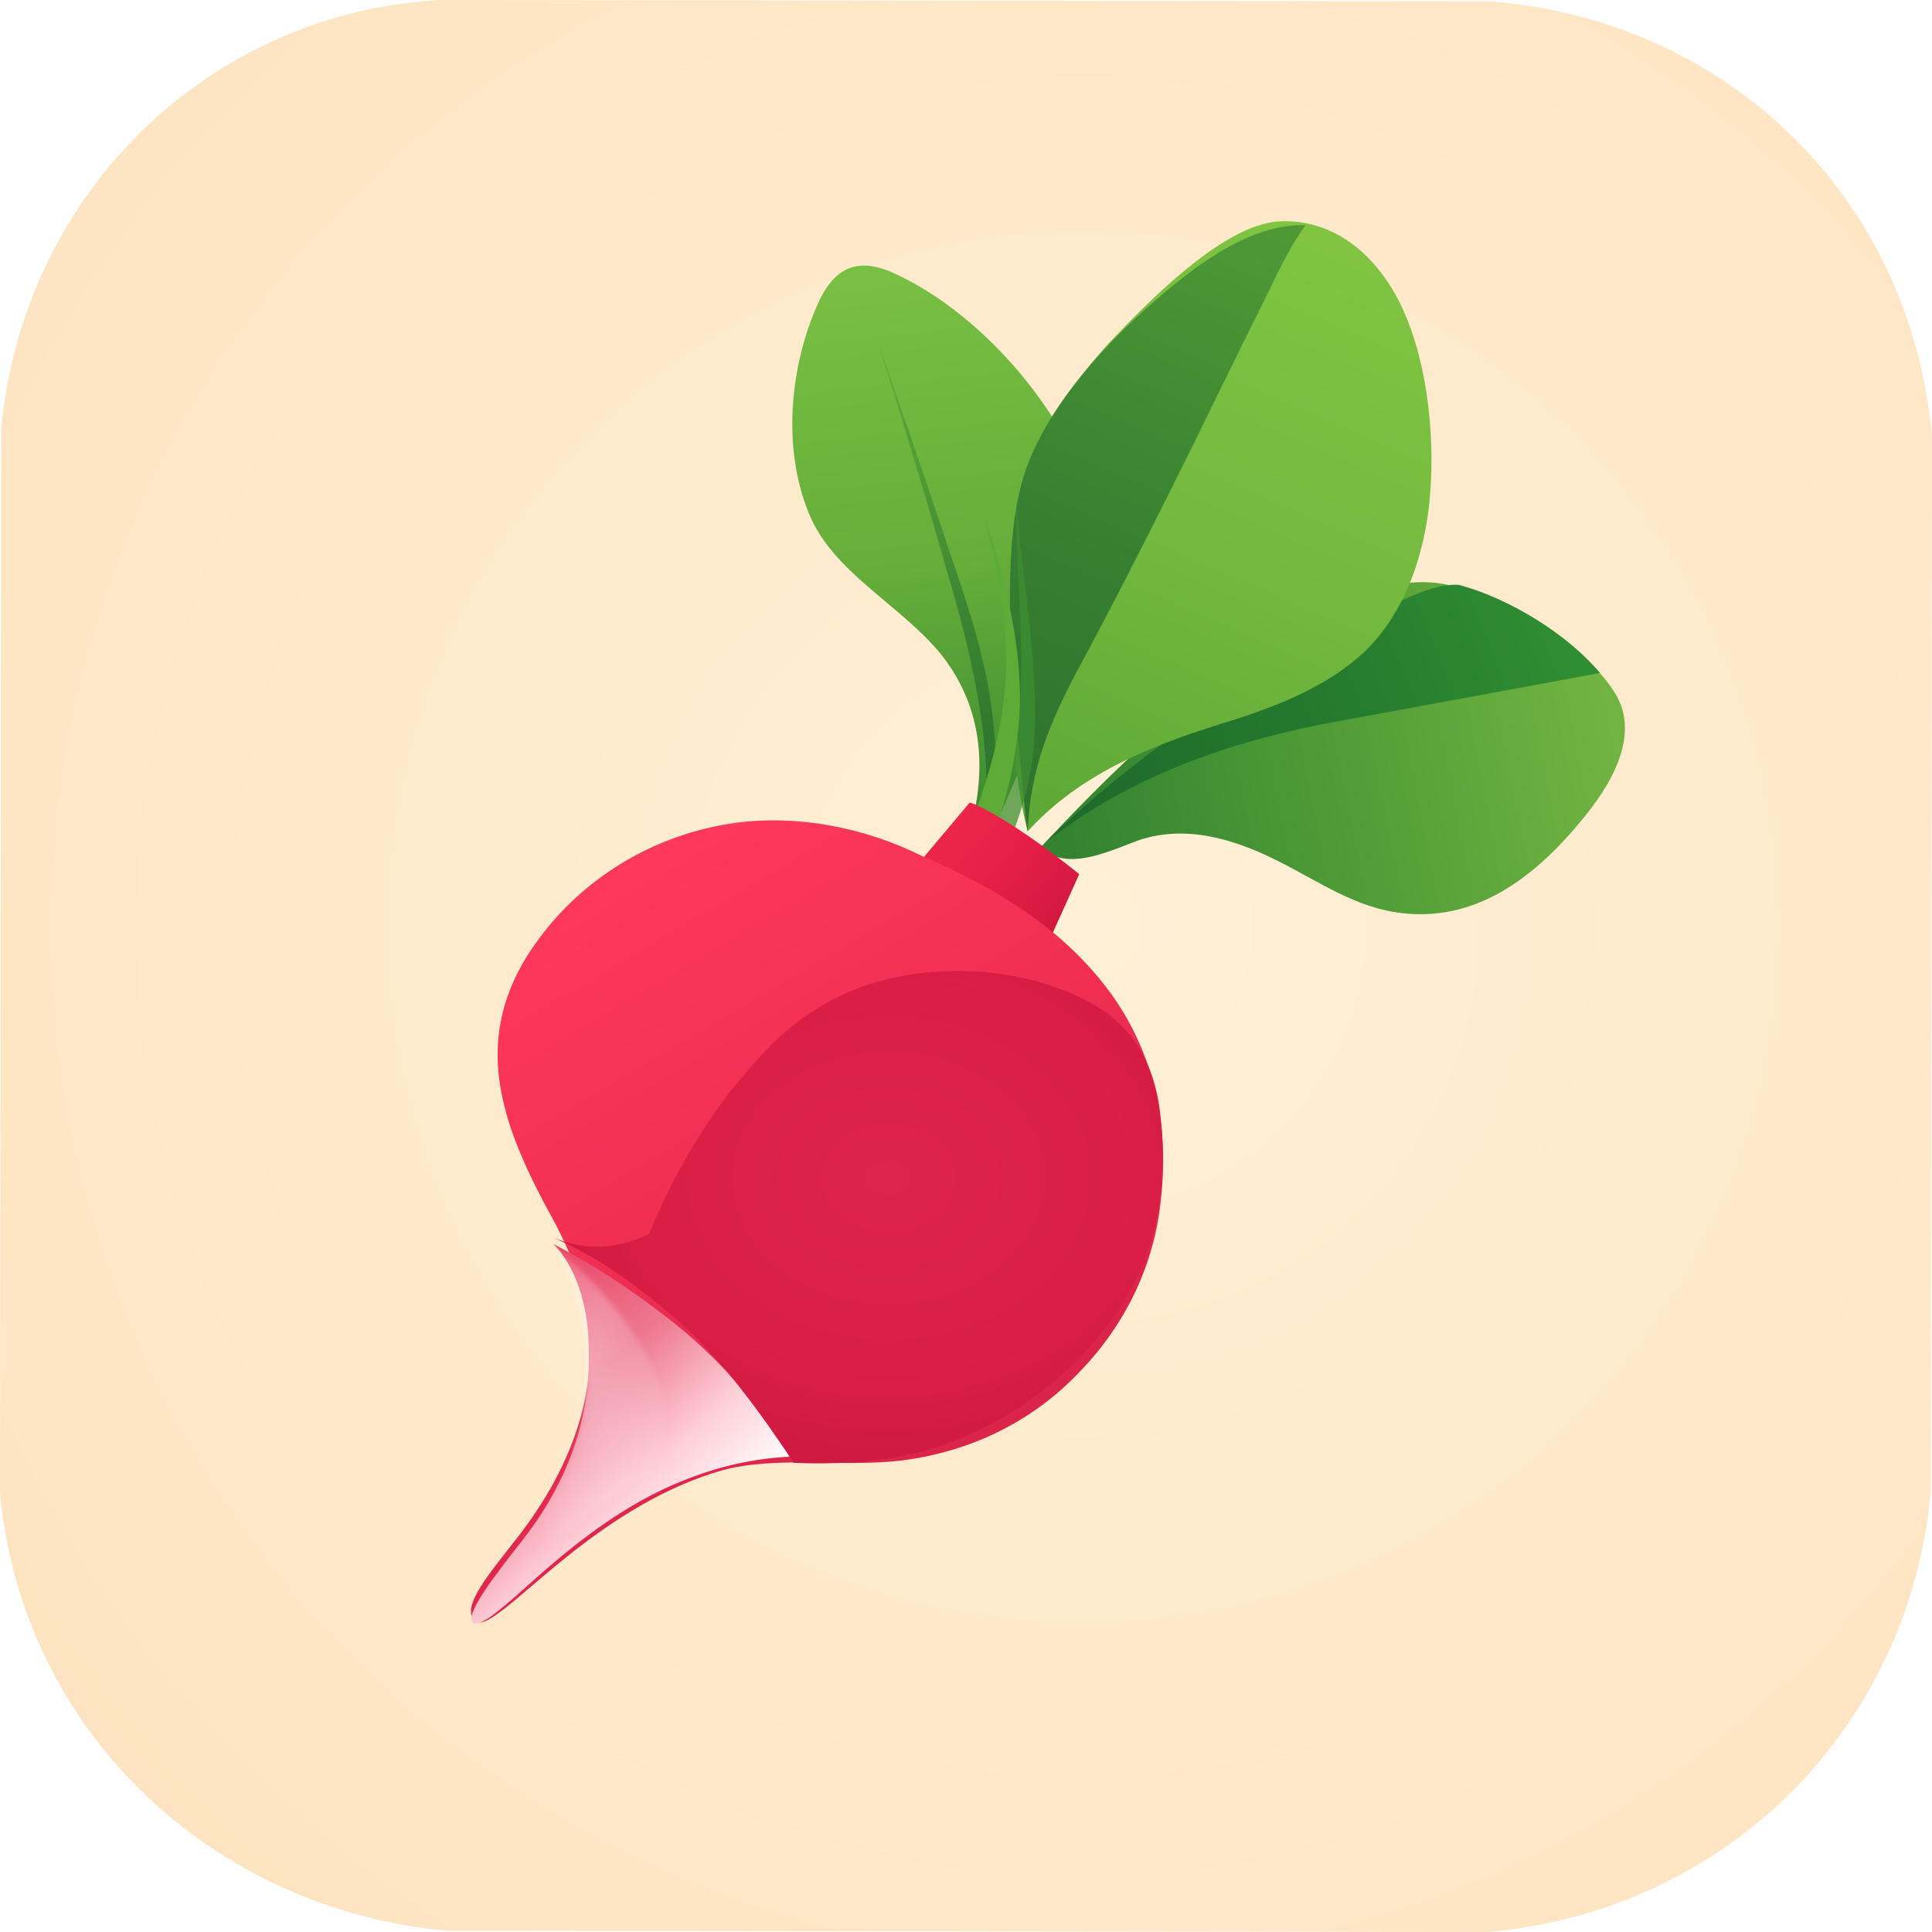
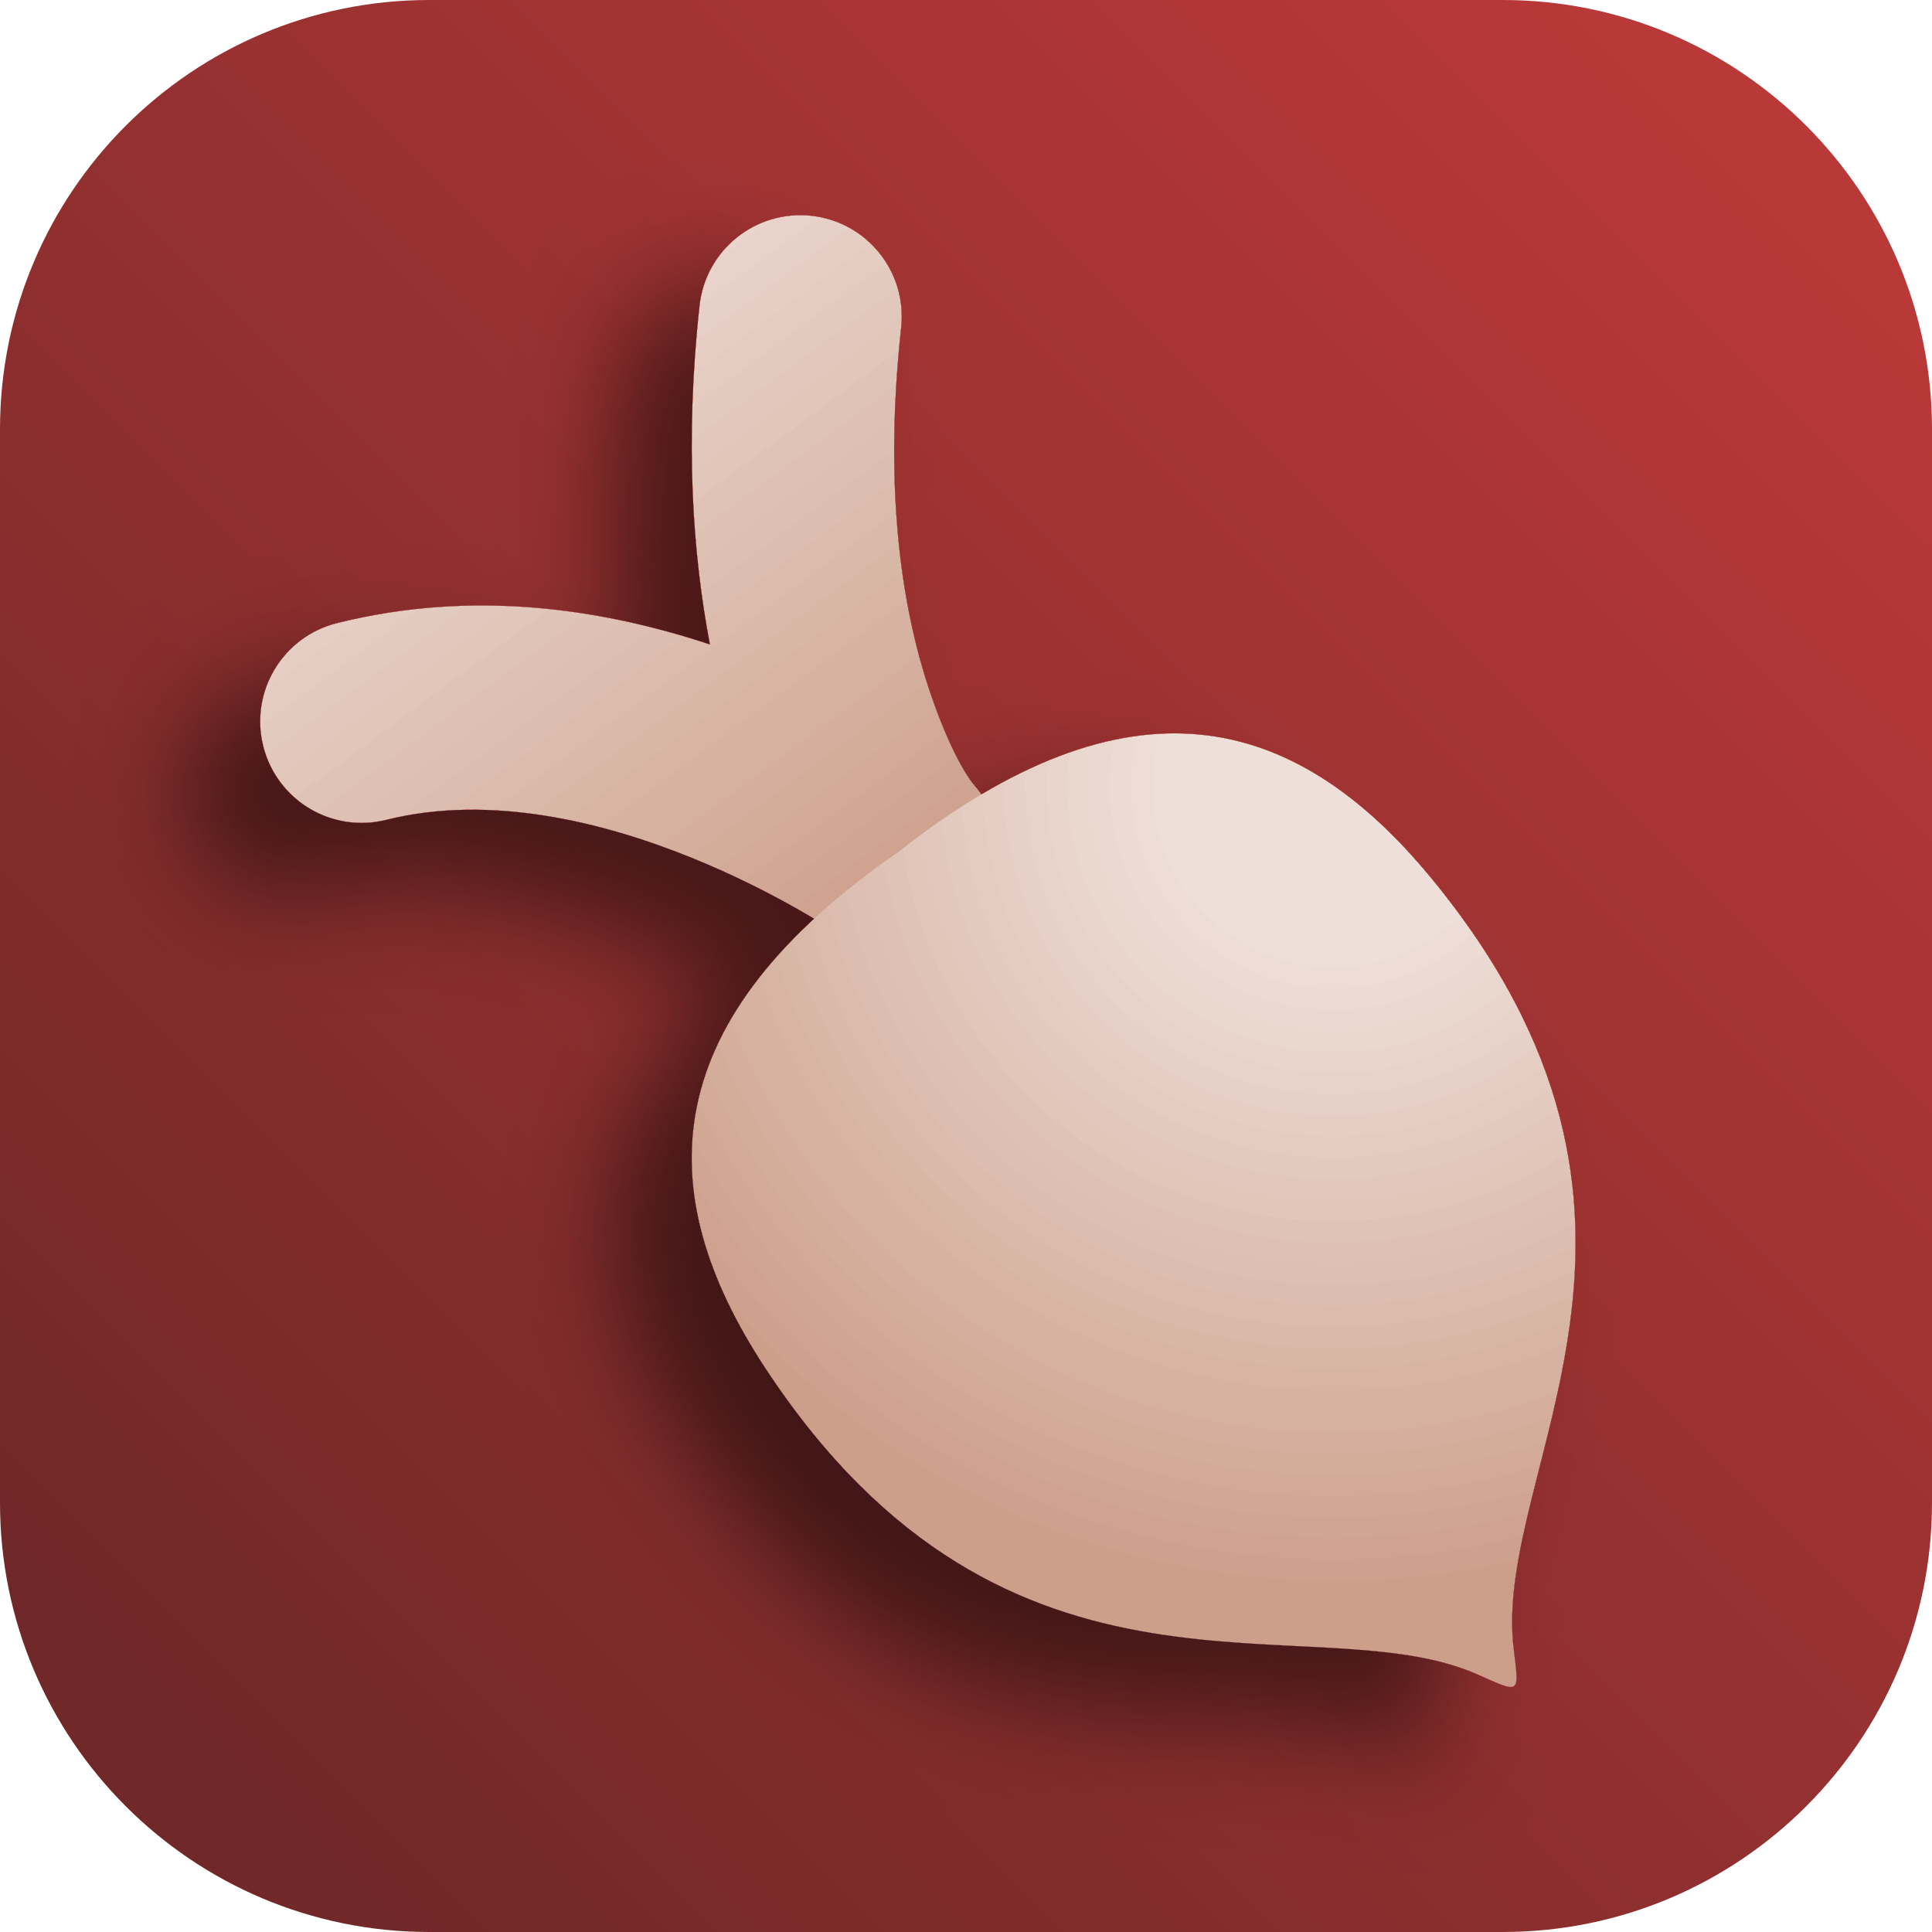
- <svg xmlns="http://www.w3.org/2000/svg" width="1536" height="1536" viewBox="0 0 1536 1536">
+ <svg xmlns="http://www.w3.org/2000/svg" width="512" height="512" viewBox="0 0 108 108" role="img" aria-label="Turp">
  <defs>
-     <radialGradient id="bg" cx="56%" cy="48%" r="75%">
-       <stop offset="0" stop-color="#fff0d7" />
-       <stop offset="0.62" stop-color="#fee8c8" />
-       <stop offset="1" stop-color="#fde1bd" />
+     <linearGradient id="bg" x1="11.897" y1="98.103" x2="99.103" y2="10.897" gradientUnits="userSpaceOnUse">
+       <stop stop-color="#712828" />
+       <stop offset="1" stop-color="#b93838" />
+     </linearGradient>
+     <linearGradient id="leaf" x1="48.346" y1="48.723" x2="23.545" y2="15.187" gradientUnits="userSpaceOnUse">
+       <stop stop-color="#d4d4d4" />
+       <stop offset="1" stop-color="#f1f1f1" />
+     </linearGradient>
+     <radialGradient id="bulb" cx="88.189" cy="42.486" r="73.963" gradientUnits="userSpaceOnUse">
+       <stop offset=".203" stop-color="#f0f0f0" />
+       <stop offset=".955" stop-color="#d2d2d2" />
    </radialGradient>
-     <linearGradient id="leafLeft" x1="720" y1="220" x2="765" y2="640" gradientUnits="userSpaceOnUse">
-       <stop offset="0" stop-color="#78bf43" />
-       <stop offset="0.55" stop-color="#66ad3a" />
-       <stop offset="1" stop-color="#3f8e31" />
-     </linearGradient>
-     <linearGradient id="leafLeftShade" x1="690" y1="270" x2="790" y2="630" gradientUnits="userSpaceOnUse">
-       <stop offset="0" stop-color="#65ad38" />
-       <stop offset="0.6" stop-color="#3a8331" />
-       <stop offset="1" stop-color="#28722e" />
-     </linearGradient>
-     <linearGradient id="leafCenter" x1="1030" y1="180" x2="820" y2="660" gradientUnits="userSpaceOnUse">
-       <stop offset="0" stop-color="#80c442" />
-       <stop offset="0.5" stop-color="#74b93f" />
-       <stop offset="1" stop-color="#5ca735" />
-     </linearGradient>
-     <linearGradient id="leafCenterShade" x1="1015" y1="185" x2="815" y2="650" gradientUnits="userSpaceOnUse">
-       <stop offset="0" stop-color="#4e9936" />
-       <stop offset="0.58" stop-color="#367f31" />
-       <stop offset="1" stop-color="#2f722d" />
-     </linearGradient>
-     <linearGradient id="leafRight" x1="850" y1="670" x2="1285" y2="585" gradientUnits="userSpaceOnUse">
-       <stop offset="0" stop-color="#338331" />
-       <stop offset="0.45" stop-color="#4d9a36" />
-       <stop offset="1" stop-color="#72b442" />
-     </linearGradient>
-     <linearGradient id="leafRightShade" x1="840" y1="660" x2="1240" y2="500" gradientUnits="userSpaceOnUse">
-       <stop offset="0" stop-color="#1f692b" />
-       <stop offset="0.5" stop-color="#24782d" />
-       <stop offset="1" stop-color="#2f8d32" />
-     </linearGradient>
-     <linearGradient id="stem" x1="740" y1="645" x2="850" y2="740" gradientUnits="userSpaceOnUse">
-       <stop offset="0" stop-color="#ef284c" />
-       <stop offset="0.5" stop-color="#e51f47" />
-       <stop offset="1" stop-color="#cf173e" />
-     </linearGradient>
-     <linearGradient id="bulbBase" x1="500" y1="680" x2="760" y2="1120" gradientUnits="userSpaceOnUse">
-       <stop offset="0" stop-color="#ff385d" />
-       <stop offset="0.55" stop-color="#ef2e52" />
-       <stop offset="1" stop-color="#db2449" />
-     </linearGradient>
-     <radialGradient id="bulbDark" cx="55%" cy="42%" r="80%">
-       <stop offset="0" stop-color="#df244b" />
-       <stop offset="0.55" stop-color="#d91d45" />
-       <stop offset="1" stop-color="#bd1539" />
-     </radialGradient>
-     <linearGradient id="rootGrad" x1="440" y1="1000" x2="610" y2="1180" gradientUnits="userSpaceOnUse">
-       <stop offset="0" stop-color="#ea4668" />
-       <stop offset="0.38" stop-color="#ed7890" />
-       <stop offset="0.72" stop-color="#ffd0d8" />
-       <stop offset="1" stop-color="#fff" />
-     </linearGradient>
-     <radialGradient id="rootGlow" cx="45%" cy="35%" r="70%">
-       <stop offset="0" stop-color="#fff" stop-opacity=".45" />
-       <stop offset="1" stop-color="#fff" stop-opacity="0" />
-     </radialGradient>
-     <filter id="soft" x="-10%" y="-10%" width="120%" height="120%">
-       <feGaussianBlur stdDeviation="2.2" />
+     <filter id="soft-shadow" x="-45%" y="-42%" width="190%" height="185%">
+       <feGaussianBlur stdDeviation="3.24" />
    </filter>
+     <clipPath id="clip">
+       <rect width="108" height="108" rx="24" />
+     </clipPath>
  </defs>
-   <path d="M350 0 C165 10 18 155 1 341 L0 1187 C18 1379 171 1518 355 1535 L1183 1536 C1375 1519 1519 1371 1535 1185 L1536 347 C1519 158 1375 16 1184 1 Z" fill="url(#bg)" />
-   <path d="M774 649 C784 604 779 559 748 520 C715 480 662 455 643 408 C621 354 629 289 650 242 C664 210 684 206 708 216 C754 236 805 280 840 337 C866 379 874 430 856 489 C842 540 818 595 795 648 Z" fill="url(#leafLeft)" />
-   <path d="M784 641 C787 586 772 518 754 458 C737 398 718 336 698 272 C714 318 735 378 754 436 C774 495 798 560 790 642 Z" fill="url(#leafLeftShade)" opacity=".93" />
-   <path d="M827 674 C874 624 927 570 1000 519 C1060 477 1112 454 1155 466 C1210 481 1260 515 1282 548 C1304 579 1286 617 1260 649 C1215 705 1168 732 1115 726 C1078 722 1049 701 1015 684 C973 663 935 656 900 670 C870 682 846 690 827 674 Z" fill="url(#leafRight)" />
-   <path d="M831 670 C887 615 960 561 1040 518 C1088 492 1131 463 1160 465 C1201 476 1247 505 1272 535 C1203 548 1125 562 1050 576 C970 592 894 620 831 670 Z" fill="url(#leafRightShade)" />
-   <path d="M817 661 C801 597 802 523 805 447 C809 372 840 315 890 264 C936 216 982 178 1017 176 C1057 174 1090 198 1111 237 C1134 281 1141 342 1137 393 C1133 444 1115 489 1085 518 C1054 547 1012 563 969 576 C912 594 858 616 817 661 Z" fill="url(#leafCenter)" />
-   <path d="M817 661 C819 611 835 574 856 534 C881 488 907 437 932 387 C957 337 981 287 1007 235 C1017 214 1027 194 1038 179 C1003 178 966 198 923 235 C870 280 826 333 812 385 C797 442 804 526 809 585 C813 619 814 642 817 661 Z" fill="url(#leafCenterShade)" />
-   <path d="M774 650 C786 618 796 582 799 547 C803 498 793 449 781 407 C799 458 815 519 810 577 C807 613 799 640 790 662 Z" fill="#5eab37" />
-   <path d="M792 657 C806 619 812 576 812 529 C812 483 807 439 808 398 C812 450 823 514 823 568 C823 613 813 642 804 666 Z" fill="#3e8d31" opacity=".75" />
-   <path d="M771 638 C786 643 821 665 858 695 L835 746 C797 720 763 700 734 682 Z" fill="url(#stem)" />
-   <path d="M734 681 C686 657 633 648 586 654 C519 663 463 699 428 747 C399 786 389 828 400 875 C406 903 421 936 440 970 C458 1004 469 1035 469 1070 C470 1122 449 1173 414 1219 C390 1250 365 1278 378 1289 C386 1296 414 1267 449 1239 C491 1205 532 1181 574 1169 C618 1157 669 1167 718 1161 C771 1154 820 1131 858 1091 C895 1053 918 1005 923 953 C930 891 916 836 884 791 C846 738 790 705 734 681 Z" fill="url(#bulbBase)" />
-   <path d="M440 989 C471 1005 500 1024 531 1048 C570 1078 601 1114 631 1158 C600 1159 570 1166 541 1178 C499 1195 462 1223 428 1253 C402 1276 382 1295 376 1290 C369 1284 393 1253 415 1225 C451 1179 470 1128 468 1072 C468 1037 457 1006 440 989 Z" fill="url(#rootGrad)" />
-   <path d="M420 1220 C451 1180 466 1138 466 1091 C466 1057 457 1021 442 992 C478 1023 501 1052 516 1081 C531 1111 532 1141 518 1170 C485 1190 451 1216 420 1244 Z" fill="url(#rootGlow)" opacity=".8" filter="url(#soft)" />
-   <path d="M516 981 C539 925 572 872 613 831 C651 793 694 777 739 773 C784 769 832 777 870 799 C901 817 919 846 923 891 C929 951 916 1005 884 1049 C853 1092 810 1124 765 1143 C725 1160 680 1165 631 1163 C598 1113 567 1073 531 1043 C497 1015 472 998 440 984 C464 994 489 994 516 981 Z" fill="url(#bulbDark)" />
+   <rect width="108" height="108" rx="24" fill="url(#bg)" />
+   <g clip-path="url(#clip)">
+     <path d="M35.482,13.107 a6.328,6.328 0,0 0,-6.621,6.02 c-0.408,8.599 0.531,15.514 1.941,21.07 c-6.73,-1.773 -14.869,-2.571 -23.311,0.1 a6.328,6.328 0,0 0,-4.125,7.941 a6.328,6.328 0,0 0,7.941,4.125 c10.4,-3.291 22.77,2.311 27.033,4.52 -9.261,9.675 -8.267,18.917 -1.302,28.203 16.604,22.138 34.982,12.413 45.541,16.341 2.764,1.028 2.66,1.115 2.131,-1.786 C82.69,88.559 95.48,72.166 76.588,51.945 68.592,43.386 59.576,40.822 48.289,48.497 a6.329,6.329 0,0 0,-0.424,-0.486 c0,0 -1.342,-1.22 -3.172,-5.695 C42.864,37.841 40.989,30.578 41.504,19.728 a6.328,6.328 0,0 0,-6.022,-6.621 z" transform="matrix(.8939822 .05493023 -.05493023 .8939822 9.95153 2.290116)" fill="#000" opacity=".509" filter="url(#soft-shadow)" />
+     <path d="M45.356,12.063 a5.668,5.668 0,0 0,-6.25,5.018 c-0.837,7.665 -0.377,13.899 0.578,18.943 c-5.919,-1.955 -13.151,-3.115 -20.845,-1.191 a5.668,5.668 0,0 0,-4.124,6.873 a5.668,5.668 0,0 0,6.873,4.124 c11.658,-2.916 25.242,6.358 25.242,6.358 a5.668,5.668 0,0 0,7.678,-8.241 c0,0 -1.133,-1.164 -2.523,-5.266 c-1.39,-4.102 -2.667,-10.697 -1.611,-20.368 A5.668,5.668 0,0 0,45.356,12.063 Z" fill="url(#leaf)" />
+     <path d="M54,24.485 C28.272,23.675 18.764,35.225 17.75,54 c-2.097,38.825 26.471,44.937 34.297,58.696 c2.048,3.601 1.858,3.601 3.906,-0 C63.779,98.937 92.347,92.825 90.25,54 C89.236,35.225 79.728,23.675 54,24.485 Z" transform="matrix(.5127827 -.3787021 .3787021 .5127827 13.24136 55.52895)" fill="url(#bulb)" />
+     <path d="M40.123,8.467 a6.328,6.328 0,0 0,-6.621,6.02 c-0.408,8.599 0.531,15.514 1.941,21.07 c-6.73,-1.773 -14.869,-2.571 -23.311,0.1 a6.328,6.328 0,0 0,-4.125,7.941 a6.328,6.328 0,0 0,7.941,4.125 c10.4,-3.291 22.77,2.311 27.033,4.52 -9.261,9.675 -8.267,18.917 -1.302,28.203 16.604,22.138 34.982,12.413 45.541,16.341 2.764,1.028 2.66,1.115 2.131,-1.786 C87.33,83.918 100.121,67.525 81.229,47.304 73.232,38.746 64.217,36.181 52.93,43.857 a6.329,6.329 0,0 0,-0.424,-0.486 c0,0 -1.342,-1.22 -3.172,-5.695 C47.504,33.2 45.63,25.937 46.145,15.088 A6.328,6.328 0,0 0,40.123,8.467 Z" transform="matrix(.8939822 .05493023 -.05493023 .8939822 9.95153 2.290116)" fill="#d15140" opacity=".529" style="mix-blend-mode:color-burn" />
+   </g>
</svg>
